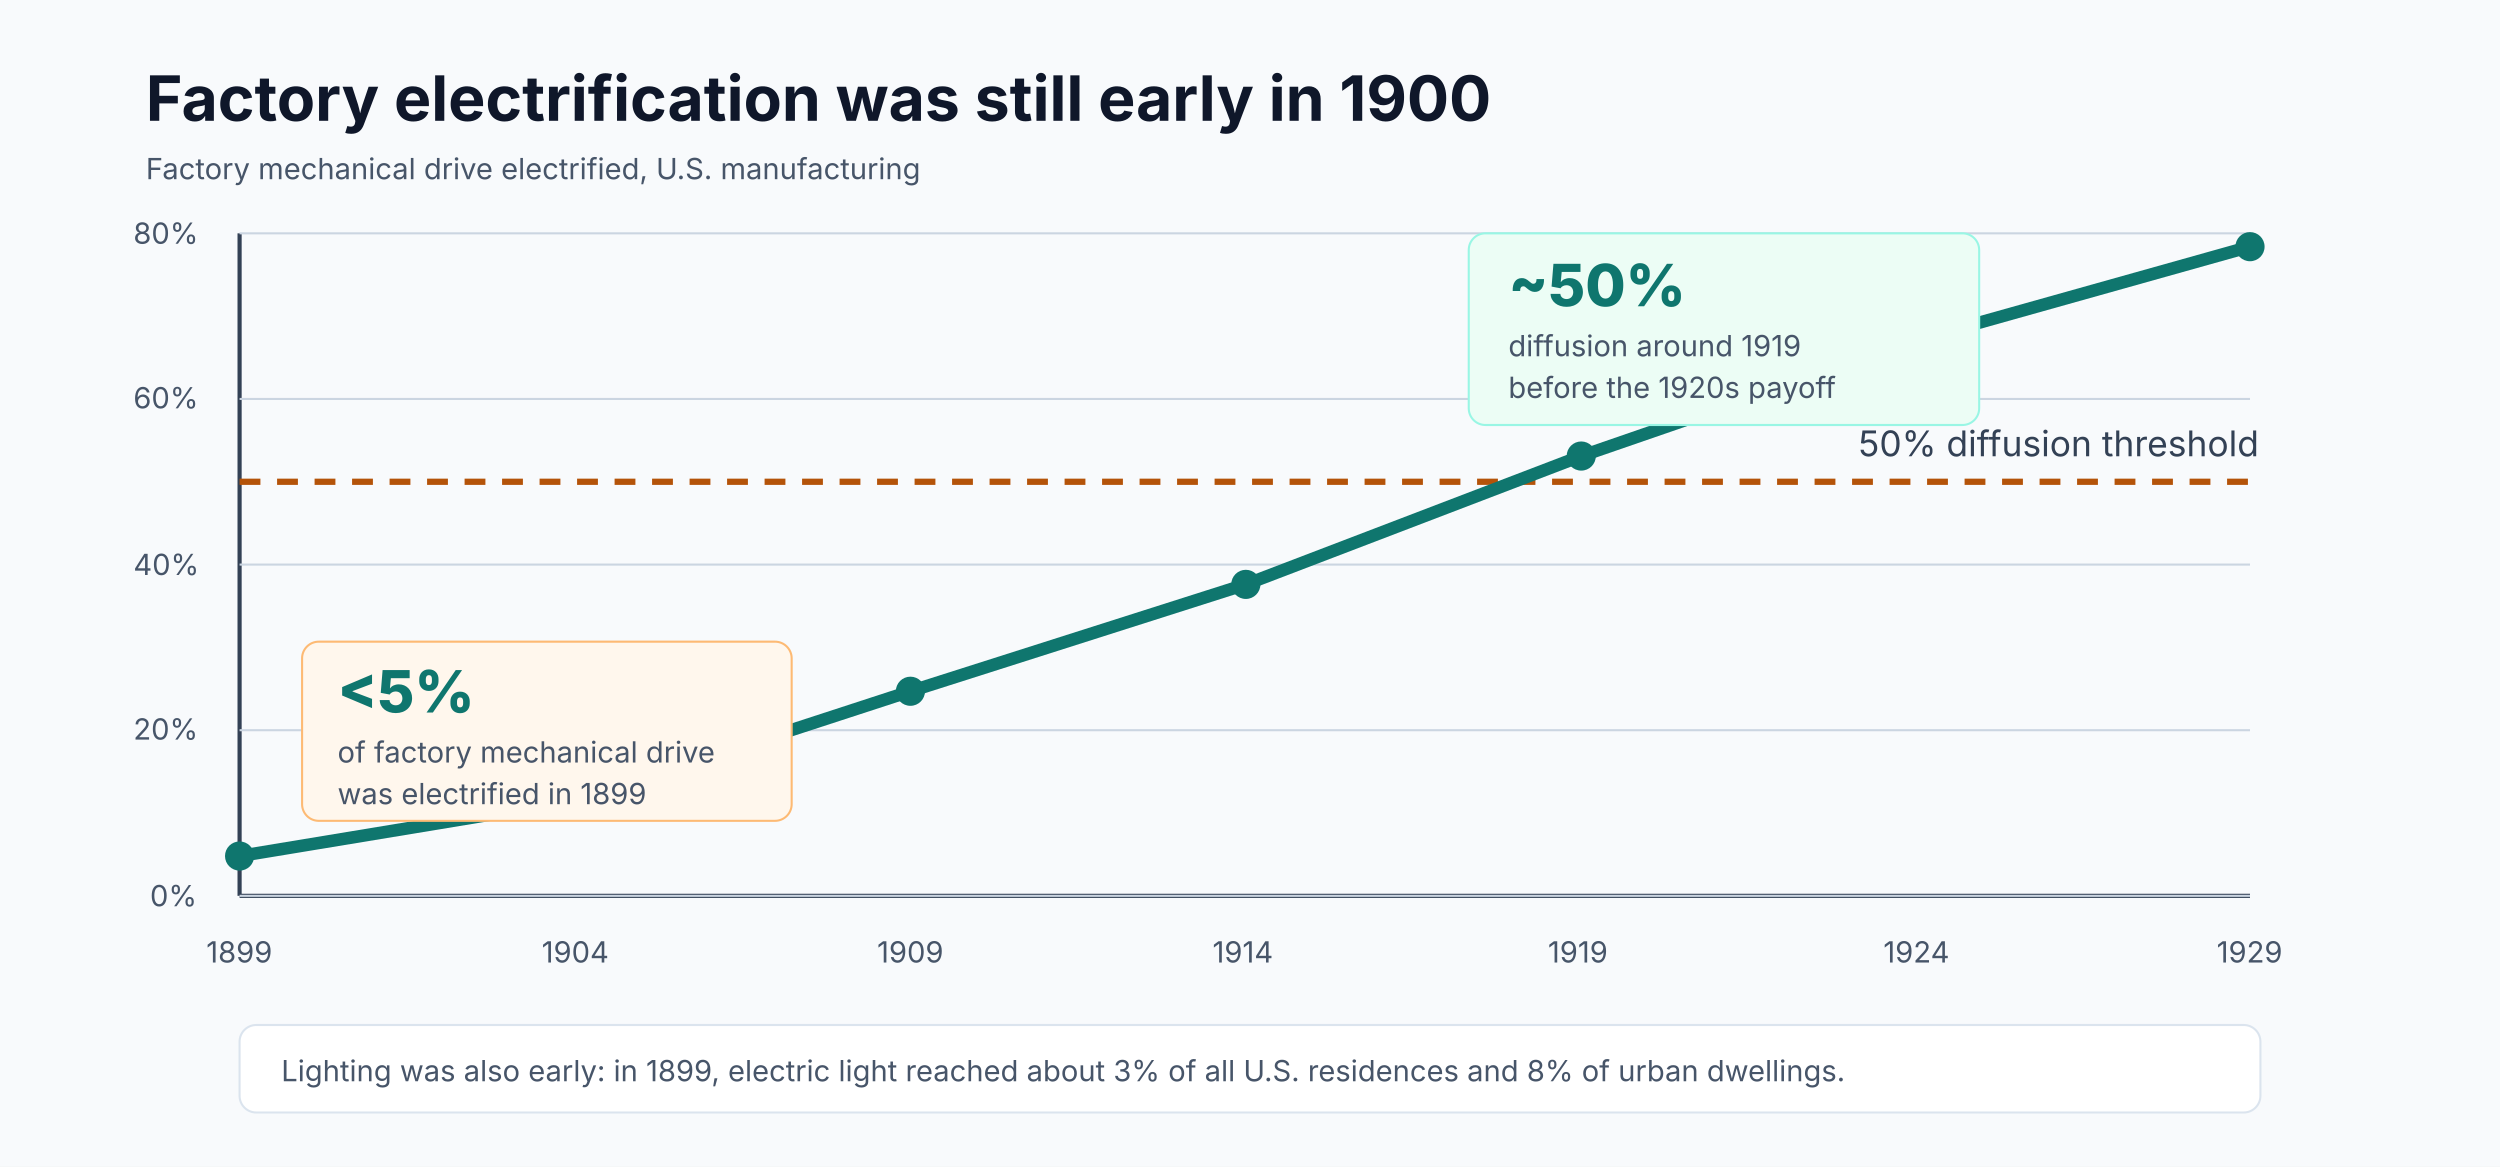
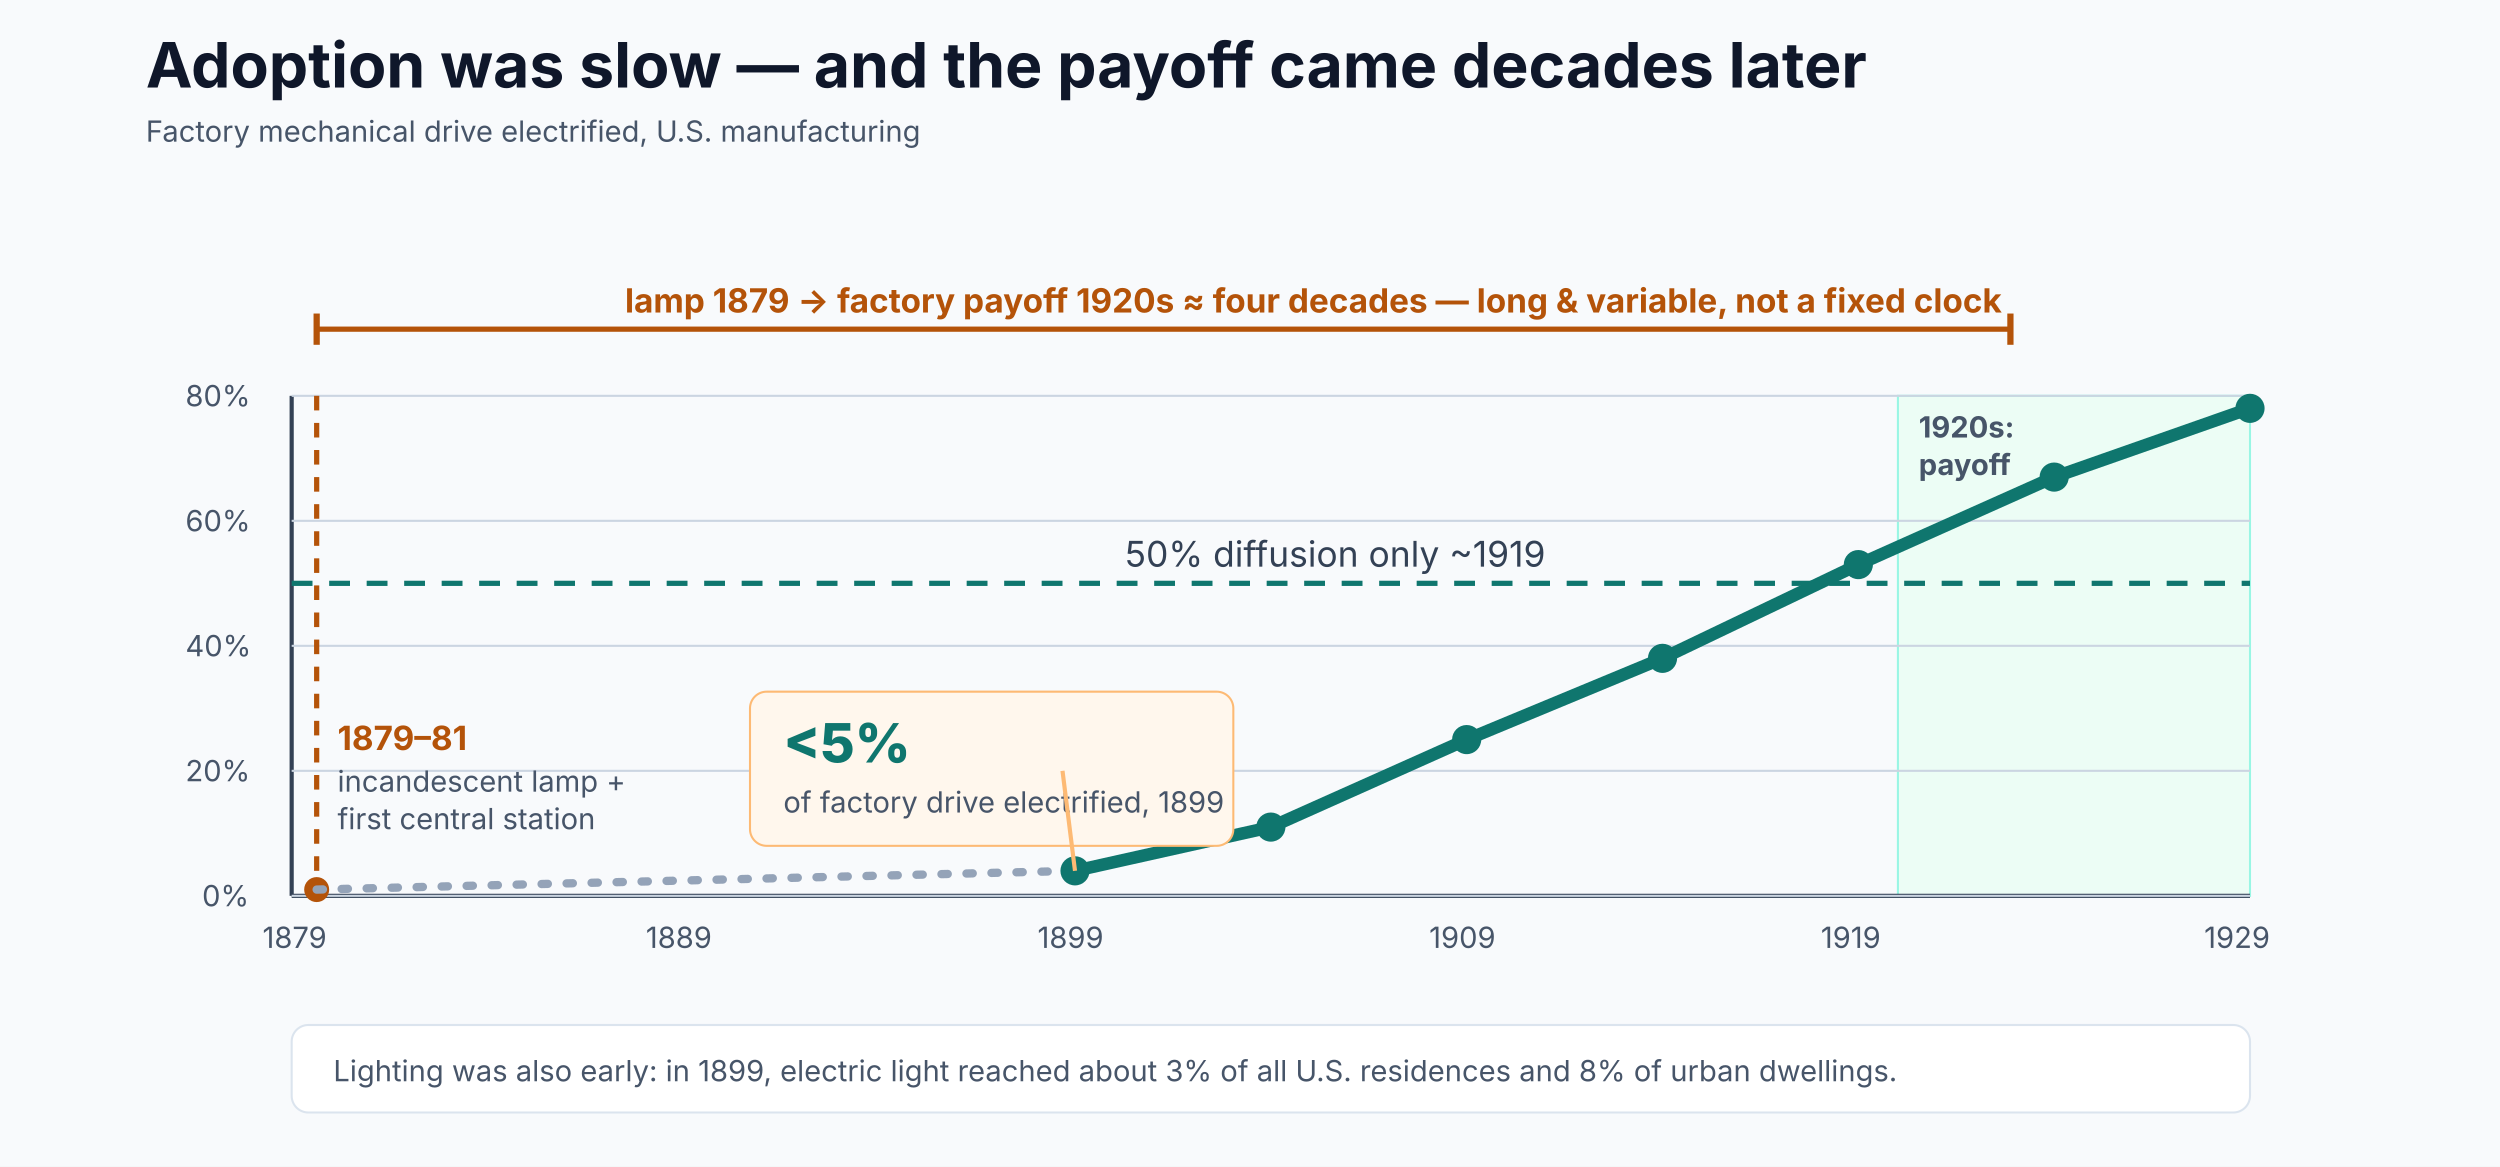
<svg xmlns="http://www.w3.org/2000/svg" width="1200" height="560" viewBox="0 0 1200 560" role="img" aria-labelledby="title desc">
  <defs>
+     <marker id="brk" viewBox="0 0 10 10" refX="5" refY="5" markerWidth="6" markerHeight="6" orient="auto">
+       <path d="M5 0L5 10" stroke="#b45309" stroke-width="2" />
+     </marker>
    <style>
      .bg{fill:#f8fafc}
      .axis{stroke:#334155;stroke-width:2}
      .grid{stroke:#cbd5e1;stroke-width:1}
      .line{stroke:#0f766e;stroke-width:6;fill:none;stroke-linecap:round;stroke-linejoin:round}
-       .threshold{stroke:#b45309;stroke-width:3;stroke-dasharray:10 8}
+       .pre{stroke:#94a3b8;stroke-width:4;fill:none;stroke-dasharray:3 9;stroke-linecap:round}
+       .threshold{stroke:#0f766e;stroke-width:2.5;stroke-dasharray:10 8}
+       .invent{stroke:#b45309;stroke-width:2.5;stroke-dasharray:7 6}
      .title{font-family:Inter,Arial,sans-serif;font-size:30px;font-weight:700;fill:#0f172a}
      .label{font-family:Inter,Arial,sans-serif;font-size:17px;fill:#334155}
      .small{font-family:Inter,Arial,sans-serif;font-size:14px;fill:#475569}
-       .big{font-family:Inter,Arial,sans-serif;font-size:22px;font-weight:700;fill:#0f172a}
-       .value{font-family:Inter,Arial,sans-serif;font-size:28px;font-weight:800;fill:#0f766e}
+       .value{font-family:Inter,Arial,sans-serif;font-size:26px;font-weight:800;fill:#0f766e}
+       .warn{font-family:Inter,Arial,sans-serif;font-size:16px;font-weight:700;fill:#b45309}
    </style>
  </defs>
  <rect class="bg" width="1200" height="560" />
-   <text class="title" x="70" y="58">Factory electrification was still early in 1900</text>
-   <text class="small" x="70" y="86">Factory mechanical drive electrified, U.S. manufacturing</text>
-   <line class="axis" x1="115" y1="430" x2="1080" y2="430" />
-   <line class="axis" x1="115" y1="112" x2="115" y2="430" />
+   <text class="title" x="70" y="42">Adoption was slow — and the payoff came decades later</text>
+   <text class="small" x="70" y="68">Factory mechanical drive electrified, U.S. manufacturing</text>
+   <rect x="911" y="190" width="169" height="240" fill="#ecfdf5" stroke="#99f6e4" />
+   <text class="small" x="921" y="210" fill="#0f766e" font-weight="700">1920s:</text>
+   <text class="small" x="921" y="228" fill="#0f766e" font-weight="700">payoff</text>
+   <line class="axis" x1="140" y1="430" x2="1080" y2="430" />
+   <line class="axis" x1="140" y1="190" x2="140" y2="430" />
  <g>
-     <line class="grid" x1="115" y1="430" x2="1080" y2="430" />
-     <line class="grid" x1="115" y1="350.5" x2="1080" y2="350.5" />
-     <line class="grid" x1="115" y1="271" x2="1080" y2="271" />
-     <line class="grid" x1="115" y1="191.5" x2="1080" y2="191.5" />
-     <line class="grid" x1="115" y1="112" x2="1080" y2="112" />
-     <text class="small" x="72" y="435">0%</text>
-     <text class="small" x="64" y="355">20%</text>
-     <text class="small" x="64" y="276">40%</text>
-     <text class="small" x="64" y="196">60%</text>
-     <text class="small" x="64" y="117">80%</text>
+     <line class="grid" x1="140" y1="430" x2="1080" y2="430" />
+     <line class="grid" x1="140" y1="370" x2="1080" y2="370" />
+     <line class="grid" x1="140" y1="310" x2="1080" y2="310" />
+     <line class="grid" x1="140" y1="250" x2="1080" y2="250" />
+     <line class="grid" x1="140" y1="190" x2="1080" y2="190" />
+     <text class="small" x="97" y="435">0%</text>
+     <text class="small" x="89" y="375">20%</text>
+     <text class="small" x="89" y="315">40%</text>
+     <text class="small" x="89" y="255">60%</text>
+     <text class="small" x="89" y="195">80%</text>
  </g>
-   <line class="threshold" x1="115" y1="231.25" x2="1080" y2="231.25" />
-   <text class="label" x="892" y="219">50% diffusion threshold</text>
+   <line class="threshold" x1="140" y1="280" x2="1080" y2="280" />
+   <text class="label" x="540" y="272" fill="#0f766e">50% diffusion only ~1919</text>
+   <line class="invent" x1="152" y1="190" x2="152" y2="430" />
+   <circle cx="152" cy="427" r="6" fill="#b45309" />
+   <text class="warn" x="162" y="360">1879–81</text>
+   <text class="small" x="162" y="380" fill="#b45309">incandescent lamp +</text>
+   <text class="small" x="162" y="398" fill="#b45309">first central station</text>
  <g>
-     <text class="small" x="99" y="462">1899</text>
-     <text class="small" x="260" y="462">1904</text>
-     <text class="small" x="421" y="462">1909</text>
-     <text class="small" x="582" y="462">1914</text>
-     <text class="small" x="743" y="462">1919</text>
-     <text class="small" x="904" y="462">1924</text>
-     <text class="small" x="1064" y="462">1929</text>
+     <text class="small" x="126" y="455">1879</text>
+     <text class="small" x="310" y="455">1889</text>
+     <text class="small" x="498" y="455">1899</text>
+     <text class="small" x="686" y="455">1909</text>
+     <text class="small" x="874" y="455">1919</text>
+     <text class="small" x="1058" y="455">1929</text>
  </g>
-   <polyline class="line" points="115,410.9 276,384.3 437,331.8 598,280.5 759,218.9 920,163.3 1080,118.4" />
+   <path class="pre" d="M152,427 L516,418" />
+   <polyline class="line" points="516,418 610,397 704,355 798,316 892,271 986,229 1080,196" />
  <g fill="#0f766e">
-     <circle cx="115" cy="410.9" r="7" />
-     <circle cx="276" cy="384.3" r="7" />
-     <circle cx="437" cy="331.8" r="7" />
-     <circle cx="598" cy="280.5" r="7" />
-     <circle cx="759" cy="218.9" r="7" />
-     <circle cx="920" cy="163.3" r="7" />
-     <circle cx="1080" cy="118.4" r="7" />
+     <circle cx="516" cy="418" r="7" />
+     <circle cx="610" cy="397" r="7" />
+     <circle cx="704" cy="355" r="7" />
+     <circle cx="798" cy="316" r="7" />
+     <circle cx="892" cy="271" r="7" />
+     <circle cx="986" cy="229" r="7" />
+     <circle cx="1080" cy="196" r="7" />
  </g>
-   <rect x="145" y="308" width="235" height="86" rx="8" fill="#fff7ed" stroke="#fdba74" />
-   <text class="value" x="162" y="342">&lt;5%</text>
-   <text class="small" x="162" y="366">of factory mechanical drive</text>
-   <text class="small" x="162" y="386">was electrified in 1899</text>
-   <rect x="705" y="112" width="245" height="92" rx="8" fill="#ecfdf5" stroke="#99f6e4" />
-   <text class="value" x="724" y="147">~50%</text>
-   <text class="small" x="724" y="171">diffusion around 1919</text>
-   <text class="small" x="724" y="191">before the 1920s payoff</text>
-   <rect x="115" y="492" width="970" height="42" rx="8" fill="#ffffff" stroke="#dbe4ee" />
-   <text class="small" x="135" y="519">Lighting was also early: in 1899, electric light reached about 3% of all U.S. residences and 8% of urban dwellings.</text>
+   <line x1="152" y1="158" x2="965" y2="158" stroke="#b45309" stroke-width="2.5" marker-start="url(#brk)" marker-end="url(#brk)" />
+   <text class="warn" x="300" y="150">lamp 1879 → factory payoff 1920s ≈ four decades — long &amp; variable, not a fixed clock</text>
+   <rect x="360" y="332" width="232" height="74" rx="8" fill="#fff7ed" stroke="#fdba74" />
+   <text class="value" x="376" y="366">&lt;5%</text>
+   <text class="small" x="376" y="390">of factory drive electrified, 1899</text>
+   <line x1="510" y1="370" x2="516" y2="418" stroke="#fdba74" stroke-width="2" />
+   <rect x="140" y="492" width="940" height="42" rx="8" fill="#ffffff" stroke="#dbe4ee" />
+   <text class="small" x="160" y="519">Lighting was also early: in 1899, electric light reached about 3% of all U.S. residences and 8% of urban dwellings.</text>
</svg>
